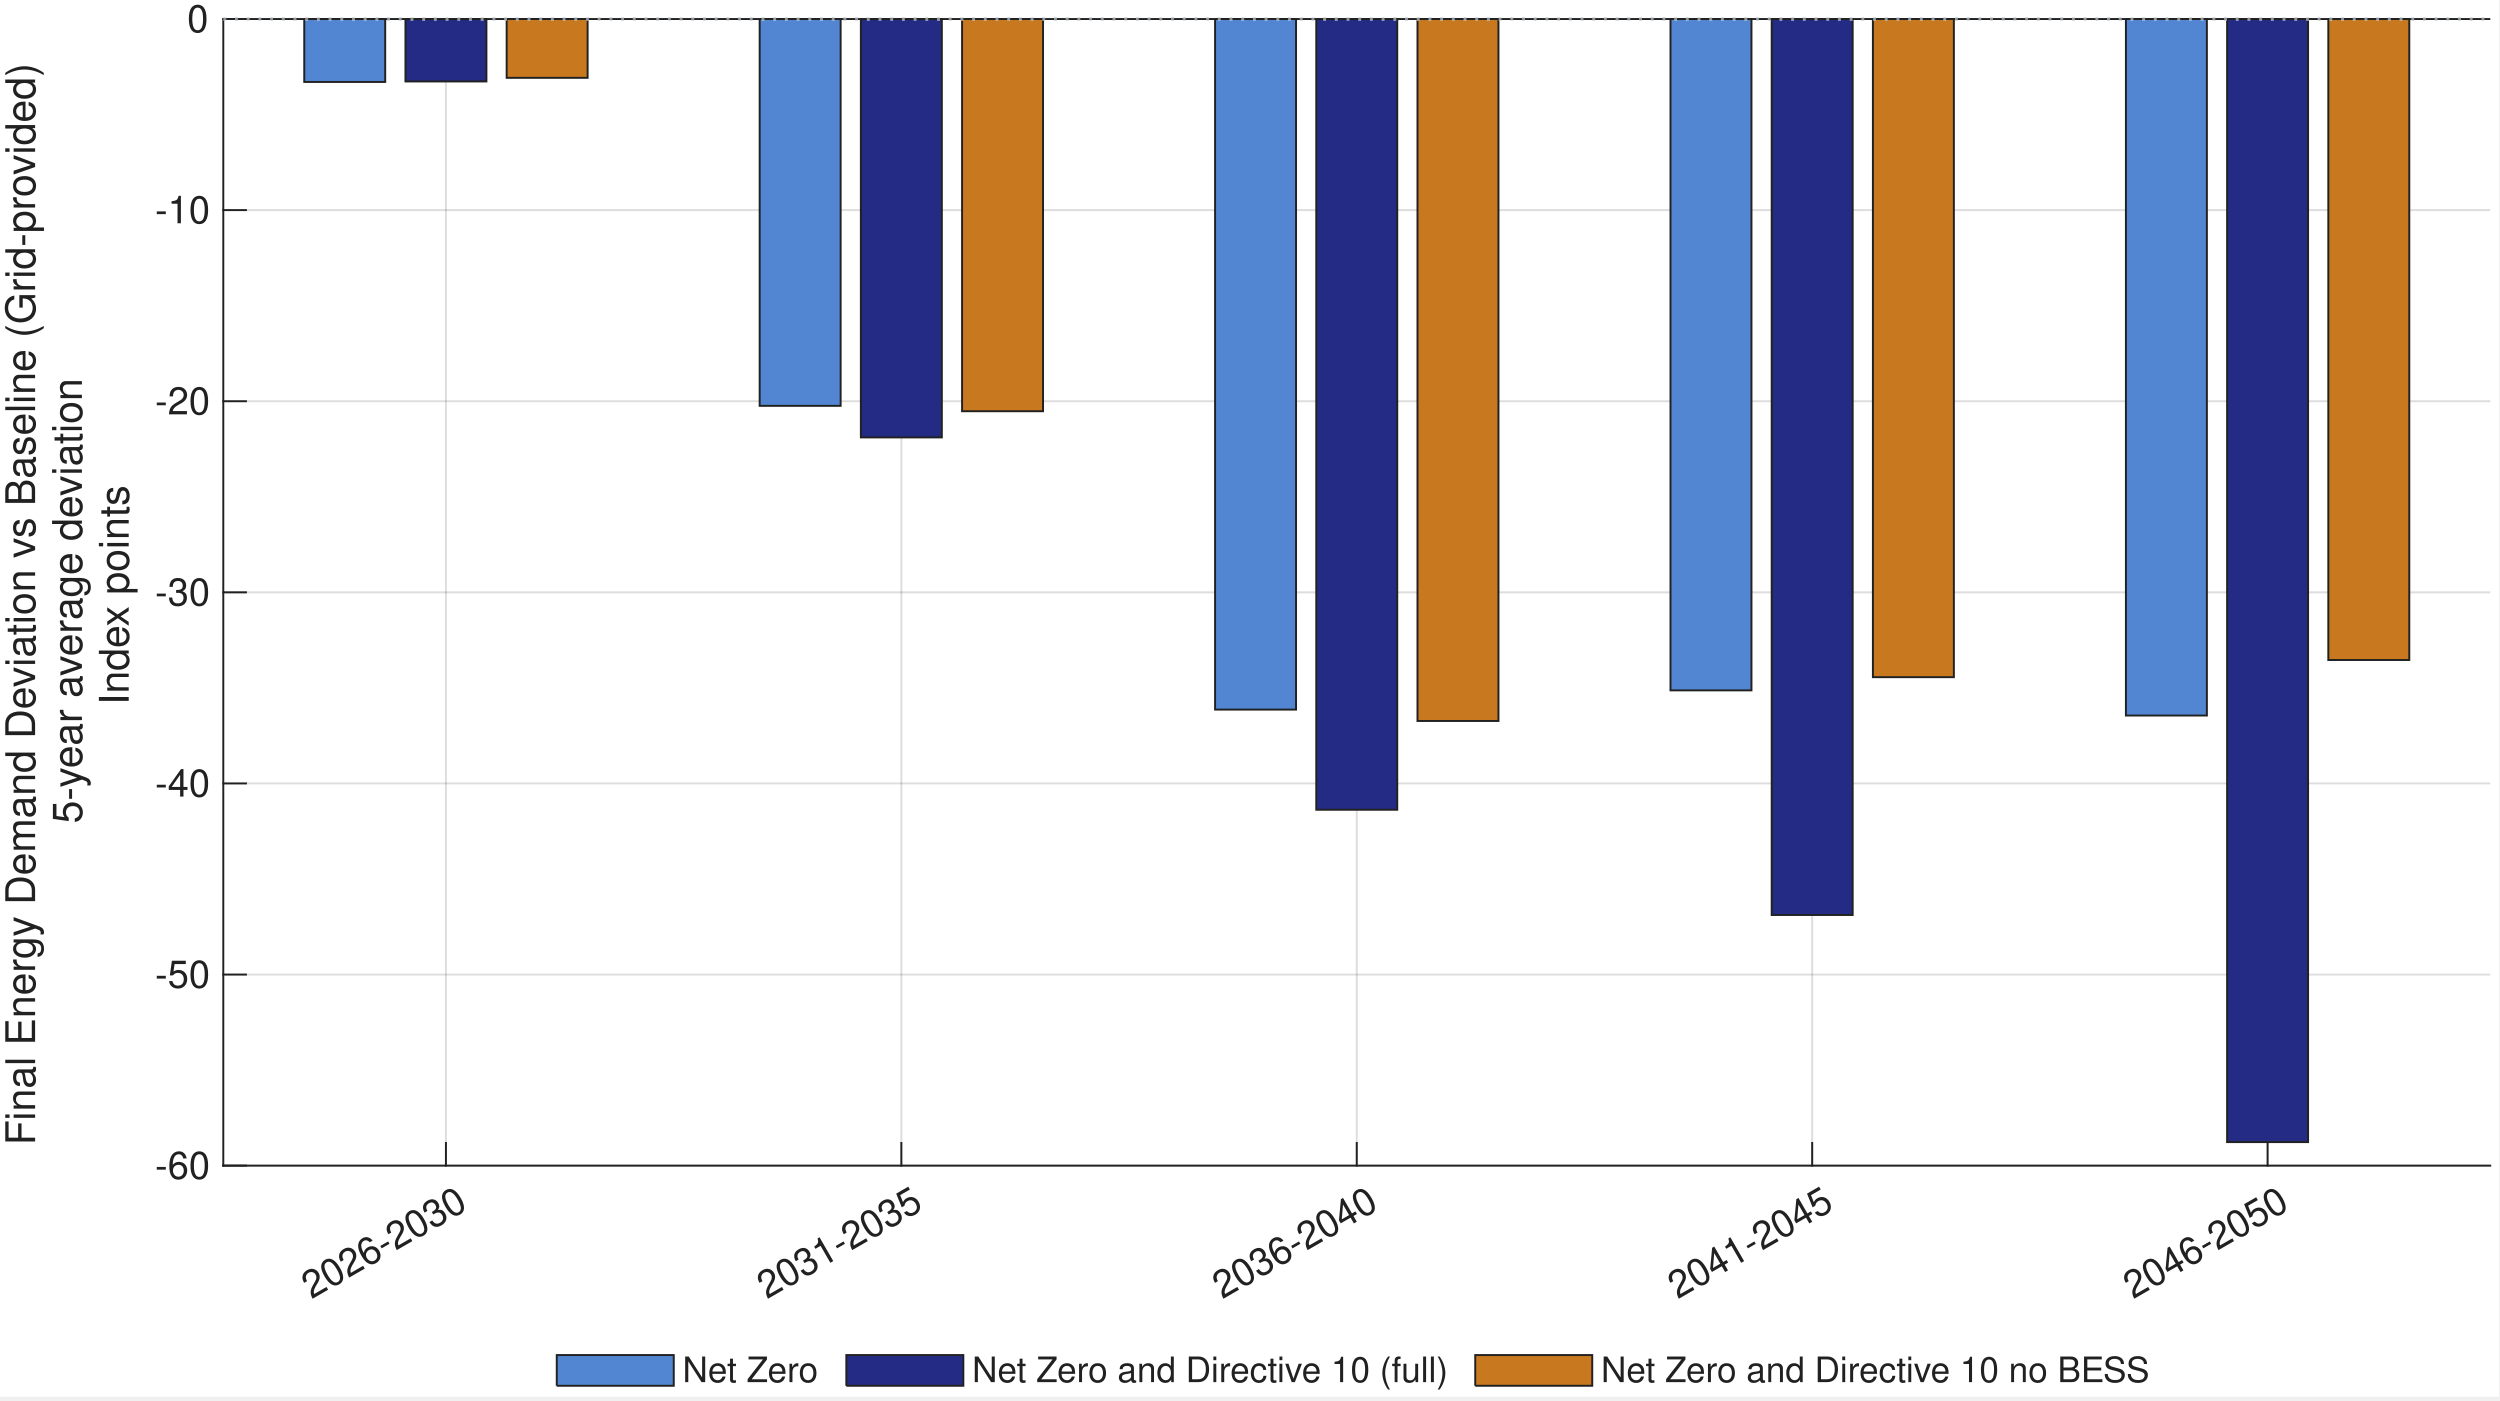
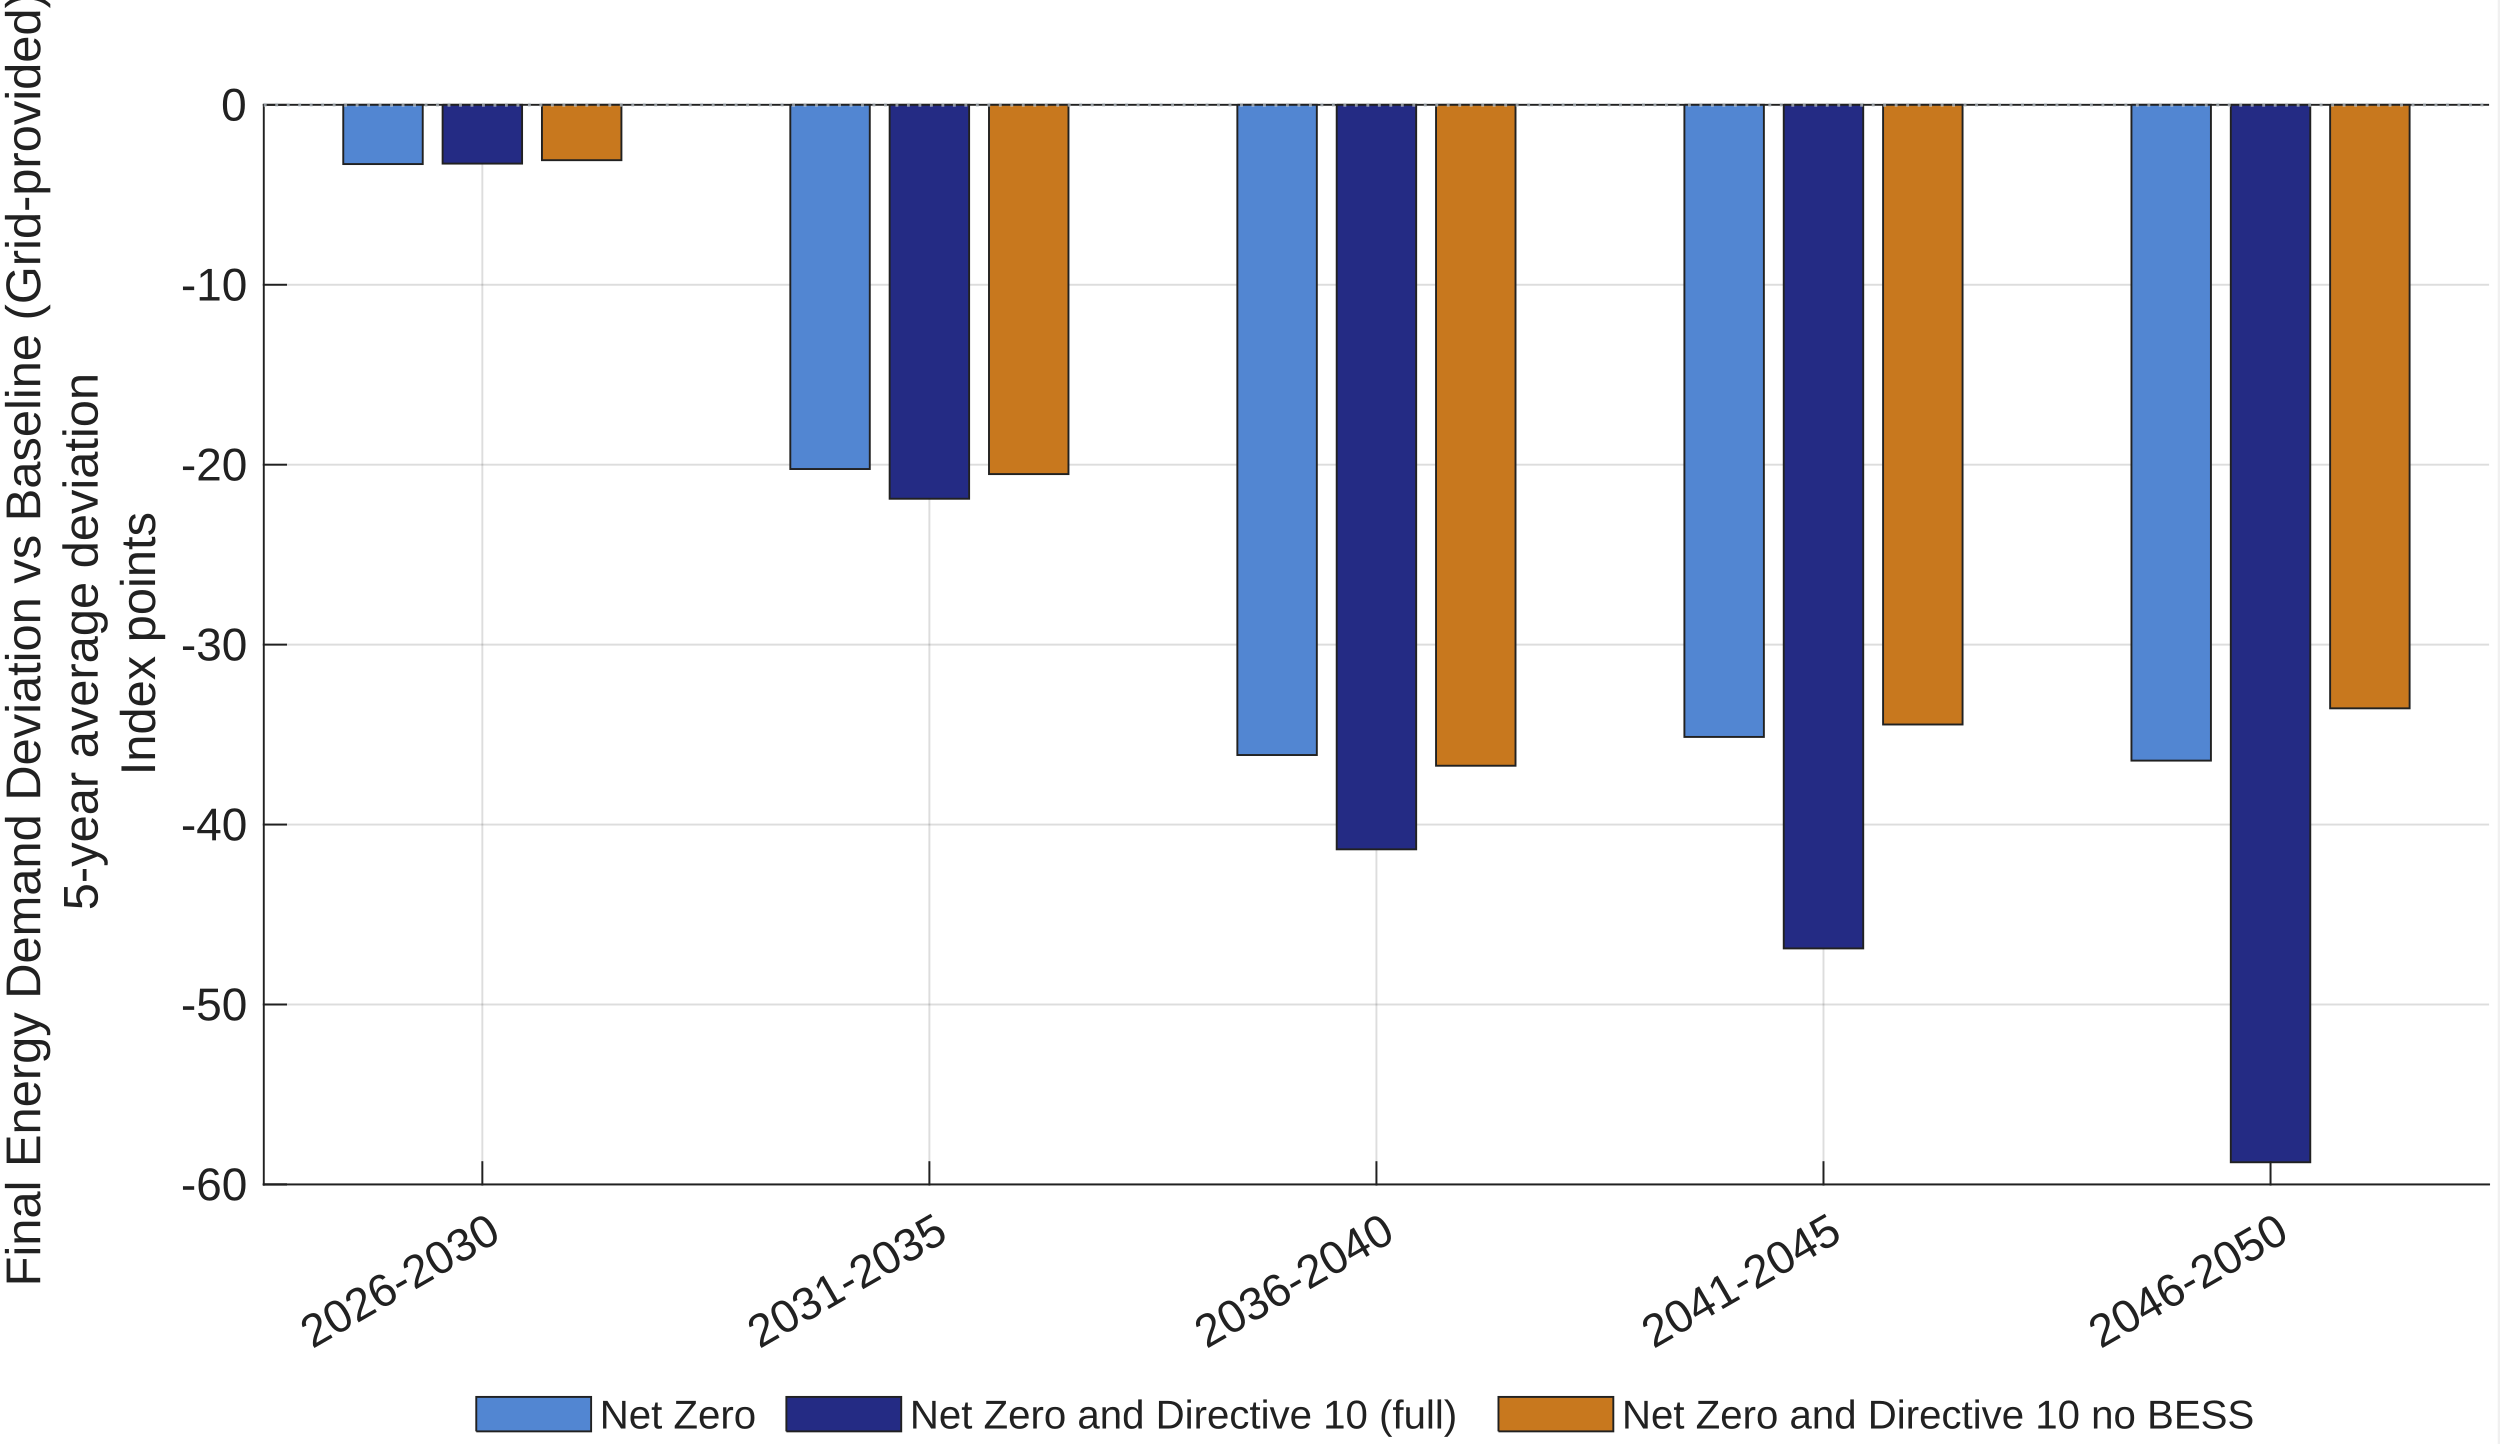
- <svg xmlns="http://www.w3.org/2000/svg" width="226.131mm" height="126.647mm" viewBox="0 0 641 359" version="1.2" baseProfile="tiny">
+ <svg xmlns="http://www.w3.org/2000/svg" width="230.364mm" height="132.997mm" viewBox="0 0 653 377" version="1.2" baseProfile="tiny">
  <defs>
</defs>
  <g fill="none" stroke="black" stroke-width="1" fill-rule="evenodd" stroke-linecap="square" stroke-linejoin="bevel">
-     <g fill="#ffffff" fill-opacity="1" stroke="none" transform="matrix(0.75,0,0,0.75,-40.25,-22.125)" font-family="MS Shell Dlg 2" font-size="8.25" font-weight="400" font-style="normal">
-       <path vector-effect="none" fill-rule="evenodd" d="M52,28 L908,28 L908,507 L52,507 L52,28" />
+     <g fill="#ffffff" fill-opacity="1" stroke="none" transform="matrix(0.75,0,0,0.75,-28.6,1.12514)" font-family="MS Shell Dlg 2" font-size="8.25" font-weight="400" font-style="normal">
+       <path vector-effect="none" fill-rule="evenodd" d="M37,-2 L908,-2 L908,502 L37,502 L37,-2" />
    </g>
-     <g fill="#ffffff" fill-opacity="1" stroke="none" transform="matrix(7.5e-05,0,0,7.5e-05,-40.25,-22.125)" font-family="MS Shell Dlg 2" font-size="8.25" font-weight="400" font-style="normal">
-       <path vector-effect="none" fill-rule="evenodd" d="M1.3e+06,360000 L1.3e+06,4.28e+06 L9.05e+06,4.28e+06 L9.05e+06,360000 L1.3e+06,360000" />
+     <g fill="#ffffff" fill-opacity="1" stroke="none" transform="matrix(7.5e-05,0,0,7.5e-05,-28.6,1.12514)" font-family="MS Shell Dlg 2" font-size="8.25" font-weight="400" font-style="normal">
+       <path vector-effect="none" fill-rule="evenodd" d="M1.3e+06,350000 L1.3e+06,4.11e+06 L9.05e+06,4.11e+06 L9.05e+06,350000 L1.3e+06,350000" />
    </g>
-     <g fill="#212121" fill-opacity="0.149" stroke="#212121" stroke-opacity="0.149" stroke-width="0.667" stroke-linecap="butt" stroke-linejoin="round" transform="matrix(0.75,0,0,0.75,-40.25,-22.125)" font-family="MS Shell Dlg 2" font-size="8.25" font-weight="400" font-style="normal">
-       <polyline fill="none" vector-effect="none" points="206.116,36 206.116,428 " />
-       <polyline fill="none" vector-effect="none" points="361.808,36 361.808,428 " />
-       <polyline fill="none" vector-effect="none" points="517.5,36 517.5,428 " />
-       <polyline fill="none" vector-effect="none" points="673.192,36 673.192,428 " />
-       <polyline fill="none" vector-effect="none" points="828.884,36 828.884,428 " />
-       <polyline fill="none" vector-effect="none" points="130,428 905,428 " />
-       <polyline fill="none" vector-effect="none" points="130,362.667 905,362.667 " />
-       <polyline fill="none" vector-effect="none" points="130,297.333 905,297.333 " />
-       <polyline fill="none" vector-effect="none" points="130,232 905,232 " />
-       <polyline fill="none" vector-effect="none" points="130,166.667 905,166.667 " />
-       <polyline fill="none" vector-effect="none" points="130,101.333 905,101.333 " />
-       <polyline fill="none" vector-effect="none" points="130,36 905,36 " />
+     <g fill="#212121" fill-opacity="0.149" stroke="#212121" stroke-opacity="0.149" stroke-width="0.667" stroke-linecap="butt" stroke-linejoin="round" transform="matrix(0.75,0,0,0.75,-28.6,1.12514)" font-family="MS Shell Dlg 2" font-size="8.25" font-weight="400" font-style="normal">
+       <polyline fill="none" vector-effect="none" points="206.116,35 206.116,411 " />
+       <polyline fill="none" vector-effect="none" points="361.808,35 361.808,411 " />
+       <polyline fill="none" vector-effect="none" points="517.5,35 517.5,411 " />
+       <polyline fill="none" vector-effect="none" points="673.192,35 673.192,411 " />
+       <polyline fill="none" vector-effect="none" points="828.884,35 828.884,411 " />
+       <polyline fill="none" vector-effect="none" points="130,411 905,411 " />
+       <polyline fill="none" vector-effect="none" points="130,348.333 905,348.333 " />
+       <polyline fill="none" vector-effect="none" points="130,285.667 905,285.667 " />
+       <polyline fill="none" vector-effect="none" points="130,223 905,223 " />
+       <polyline fill="none" vector-effect="none" points="130,160.333 905,160.333 " />
+       <polyline fill="none" vector-effect="none" points="130,97.667 905,97.667 " />
+       <polyline fill="none" vector-effect="none" points="130,35 905,35 " />
    </g>
-     <g fill="#212121" fill-opacity="1" stroke="#212121" stroke-opacity="1" stroke-width="0.667" stroke-linecap="butt" stroke-linejoin="round" transform="matrix(0.75,0,0,0.75,-40.25,-22.125)" font-family="MS Shell Dlg 2" font-size="8.25" font-weight="400" font-style="normal">
-       <polyline fill="none" vector-effect="none" points="130,36 905,36 " />
+     <g fill="#212121" fill-opacity="1" stroke="#212121" stroke-opacity="1" stroke-width="0.667" stroke-linecap="butt" stroke-linejoin="round" transform="matrix(0.75,0,0,0.75,-28.6,1.12514)" font-family="MS Shell Dlg 2" font-size="8.25" font-weight="400" font-style="normal">
+       <polyline fill="none" vector-effect="none" points="130,35 905,35 " />
    </g>
-     <g fill="#5286d2" fill-opacity="1" stroke="none" transform="matrix(7.5e-05,0,0,7.5e-05,-40.25,-22.125)" font-family="MS Shell Dlg 2" font-size="8.25" font-weight="400" font-style="normal">
-       <path vector-effect="none" fill-rule="evenodd" d="M1.57679e+06,360000 L1.57679e+06,575184 L1.85357e+06,575184 L1.85357e+06,360000 L1.57679e+06,360000" />
+     <g fill="#5286d2" fill-opacity="1" stroke="none" transform="matrix(7.5e-05,0,0,7.5e-05,-28.6,1.12514)" font-family="MS Shell Dlg 2" font-size="8.25" font-weight="400" font-style="normal">
+       <path vector-effect="none" fill-rule="evenodd" d="M1.57679e+06,350000 L1.57679e+06,556401 L1.85357e+06,556401 L1.85357e+06,350000 L1.57679e+06,350000" />
    </g>
-     <g fill="#5286d2" fill-opacity="1" stroke="none" transform="matrix(7.5e-05,0,0,7.5e-05,-40.25,-22.125)" font-family="MS Shell Dlg 2" font-size="8.25" font-weight="400" font-style="normal">
-       <path vector-effect="none" fill-rule="evenodd" d="M3.13371e+06,360000 L3.13371e+06,1.68244e+06 L3.41049e+06,1.68244e+06 L3.41049e+06,360000 L3.13371e+06,360000" />
+     <g fill="#5286d2" fill-opacity="1" stroke="none" transform="matrix(7.5e-05,0,0,7.5e-05,-28.6,1.12514)" font-family="MS Shell Dlg 2" font-size="8.25" font-weight="400" font-style="normal">
+       <path vector-effect="none" fill-rule="evenodd" d="M3.13371e+06,350000 L3.13371e+06,1.61846e+06 L3.41049e+06,1.61846e+06 L3.41049e+06,350000 L3.13371e+06,350000" />
    </g>
-     <g fill="#5286d2" fill-opacity="1" stroke="none" transform="matrix(7.5e-05,0,0,7.5e-05,-40.25,-22.125)" font-family="MS Shell Dlg 2" font-size="8.25" font-weight="400" font-style="normal">
-       <path vector-effect="none" fill-rule="evenodd" d="M4.69062e+06,360000 L4.69062e+06,2.72088e+06 L4.96741e+06,2.72088e+06 L4.96741e+06,360000 L4.69062e+06,360000" />
+     <g fill="#5286d2" fill-opacity="1" stroke="none" transform="matrix(7.5e-05,0,0,7.5e-05,-28.6,1.12514)" font-family="MS Shell Dlg 2" font-size="8.25" font-weight="400" font-style="normal">
+       <path vector-effect="none" fill-rule="evenodd" d="M4.69062e+06,350000 L4.69062e+06,2.61451e+06 L4.96741e+06,2.61451e+06 L4.96741e+06,350000 L4.69062e+06,350000" />
    </g>
-     <g fill="#5286d2" fill-opacity="1" stroke="none" transform="matrix(7.5e-05,0,0,7.5e-05,-40.25,-22.125)" font-family="MS Shell Dlg 2" font-size="8.25" font-weight="400" font-style="normal">
-       <path vector-effect="none" fill-rule="evenodd" d="M6.24754e+06,360000 L6.24754e+06,2.65516e+06 L6.52433e+06,2.65516e+06 L6.52433e+06,360000 L6.24754e+06,360000" />
+     <g fill="#5286d2" fill-opacity="1" stroke="none" transform="matrix(7.5e-05,0,0,7.5e-05,-28.6,1.12514)" font-family="MS Shell Dlg 2" font-size="8.25" font-weight="400" font-style="normal">
+       <path vector-effect="none" fill-rule="evenodd" d="M6.24754e+06,350000 L6.24754e+06,2.55148e+06 L6.52433e+06,2.55148e+06 L6.52433e+06,350000 L6.24754e+06,350000" />
    </g>
-     <g fill="#5286d2" fill-opacity="1" stroke="none" transform="matrix(7.5e-05,0,0,7.5e-05,-40.25,-22.125)" font-family="MS Shell Dlg 2" font-size="8.25" font-weight="400" font-style="normal">
-       <path vector-effect="none" fill-rule="evenodd" d="M7.80446e+06,360000 L7.80446e+06,2.74116e+06 L8.08125e+06,2.74116e+06 L8.08125e+06,360000 L7.80446e+06,360000" />
+     <g fill="#5286d2" fill-opacity="1" stroke="none" transform="matrix(7.5e-05,0,0,7.5e-05,-28.6,1.12514)" font-family="MS Shell Dlg 2" font-size="8.25" font-weight="400" font-style="normal">
+       <path vector-effect="none" fill-rule="evenodd" d="M7.80446e+06,350000 L7.80446e+06,2.63397e+06 L8.08125e+06,2.63397e+06 L8.08125e+06,350000 L7.80446e+06,350000" />
    </g>
-     <g fill="none" stroke="#212121" stroke-opacity="1" stroke-width="0.667" stroke-linecap="butt" stroke-linejoin="miter" stroke-miterlimit="5" transform="matrix(0.75,0,0,0.75,-40.25,-22.125)" font-family="MS Shell Dlg 2" font-size="8.25" font-weight="400" font-style="normal">
-       <path vector-effect="none" fill-rule="evenodd" d="M157.679,36 L157.679,57.519 L185.357,57.519 L185.357,36 L157.679,36" />
-       <path vector-effect="none" fill-rule="evenodd" d="M313.371,36 L313.371,168.244 L341.049,168.244 L341.049,36 L313.371,36" />
-       <path vector-effect="none" fill-rule="evenodd" d="M469.062,36 L469.062,272.088 L496.741,272.088 L496.741,36 L469.062,36" />
-       <path vector-effect="none" fill-rule="evenodd" d="M624.754,36 L624.754,265.516 L652.433,265.516 L652.433,36 L624.754,36" />
-       <path vector-effect="none" fill-rule="evenodd" d="M780.446,36 L780.446,274.116 L808.125,274.116 L808.125,36 L780.446,36" />
+     <g fill="none" stroke="#212121" stroke-opacity="1" stroke-width="0.667" stroke-linecap="butt" stroke-linejoin="miter" stroke-miterlimit="5" transform="matrix(0.75,0,0,0.75,-28.6,1.12514)" font-family="MS Shell Dlg 2" font-size="8.25" font-weight="400" font-style="normal">
+       <path vector-effect="none" fill-rule="evenodd" d="M157.679,35 L157.679,55.64 L185.357,55.64 L185.357,35 L157.679,35" />
+       <path vector-effect="none" fill-rule="evenodd" d="M313.371,35 L313.371,161.846 L341.049,161.846 L341.049,35 L313.371,35" />
+       <path vector-effect="none" fill-rule="evenodd" d="M469.062,35 L469.062,261.451 L496.741,261.451 L496.741,35 L469.062,35" />
+       <path vector-effect="none" fill-rule="evenodd" d="M624.754,35 L624.754,255.148 L652.433,255.148 L652.433,35 L624.754,35" />
+       <path vector-effect="none" fill-rule="evenodd" d="M780.446,35 L780.446,263.397 L808.125,263.397 L808.125,35 L780.446,35" />
    </g>
-     <g fill="#242b84" fill-opacity="1" stroke="none" transform="matrix(7.5e-05,0,0,7.5e-05,-40.25,-22.125)" font-family="MS Shell Dlg 2" font-size="8.25" font-weight="400" font-style="normal">
-       <path vector-effect="none" fill-rule="evenodd" d="M1.92277e+06,360000 L1.92277e+06,573465 L2.19955e+06,573465 L2.19955e+06,360000 L1.92277e+06,360000" />
+     <g fill="#242b84" fill-opacity="1" stroke="none" transform="matrix(7.5e-05,0,0,7.5e-05,-28.6,1.12514)" font-family="MS Shell Dlg 2" font-size="8.25" font-weight="400" font-style="normal">
+       <path vector-effect="none" fill-rule="evenodd" d="M1.92277e+06,350000 L1.92277e+06,554752 L2.19955e+06,554752 L2.19955e+06,350000 L1.92277e+06,350000" />
    </g>
-     <g fill="#242b84" fill-opacity="1" stroke="none" transform="matrix(7.5e-05,0,0,7.5e-05,-40.25,-22.125)" font-family="MS Shell Dlg 2" font-size="8.25" font-weight="400" font-style="normal">
-       <path vector-effect="none" fill-rule="evenodd" d="M3.47969e+06,360000 L3.47969e+06,1.79036e+06 L3.75647e+06,1.79036e+06 L3.75647e+06,360000 L3.47969e+06,360000" />
+     <g fill="#242b84" fill-opacity="1" stroke="none" transform="matrix(7.5e-05,0,0,7.5e-05,-28.6,1.12514)" font-family="MS Shell Dlg 2" font-size="8.25" font-weight="400" font-style="normal">
+       <path vector-effect="none" fill-rule="evenodd" d="M3.47969e+06,350000 L3.47969e+06,1.72198e+06 L3.75647e+06,1.72198e+06 L3.75647e+06,350000 L3.47969e+06,350000" />
    </g>
-     <g fill="#242b84" fill-opacity="1" stroke="none" transform="matrix(7.5e-05,0,0,7.5e-05,-40.25,-22.125)" font-family="MS Shell Dlg 2" font-size="8.25" font-weight="400" font-style="normal">
-       <path vector-effect="none" fill-rule="evenodd" d="M5.03661e+06,360000 L5.03661e+06,3.06327e+06 L5.31339e+06,3.06327e+06 L5.31339e+06,360000 L5.03661e+06,360000" />
+     <g fill="#242b84" fill-opacity="1" stroke="none" transform="matrix(7.5e-05,0,0,7.5e-05,-28.6,1.12514)" font-family="MS Shell Dlg 2" font-size="8.25" font-weight="400" font-style="normal">
+       <path vector-effect="none" fill-rule="evenodd" d="M5.03661e+06,350000 L5.03661e+06,2.94293e+06 L5.31339e+06,2.94293e+06 L5.31339e+06,350000 L5.03661e+06,350000" />
    </g>
-     <g fill="#242b84" fill-opacity="1" stroke="none" transform="matrix(7.5e-05,0,0,7.5e-05,-40.25,-22.125)" font-family="MS Shell Dlg 2" font-size="8.25" font-weight="400" font-style="normal">
-       <path vector-effect="none" fill-rule="evenodd" d="M6.59353e+06,360000 L6.59353e+06,3.42306e+06 L6.87031e+06,3.42306e+06 L6.87031e+06,360000 L6.59353e+06,360000" />
+     <g fill="#242b84" fill-opacity="1" stroke="none" transform="matrix(7.5e-05,0,0,7.5e-05,-28.6,1.12514)" font-family="MS Shell Dlg 2" font-size="8.25" font-weight="400" font-style="normal">
+       <path vector-effect="none" fill-rule="evenodd" d="M6.59353e+06,350000 L6.59353e+06,3.28804e+06 L6.87031e+06,3.28804e+06 L6.87031e+06,350000 L6.59353e+06,350000" />
    </g>
-     <g fill="#242b84" fill-opacity="1" stroke="none" transform="matrix(7.5e-05,0,0,7.5e-05,-40.25,-22.125)" font-family="MS Shell Dlg 2" font-size="8.25" font-weight="400" font-style="normal">
-       <path vector-effect="none" fill-rule="evenodd" d="M8.15045e+06,360000 L8.15045e+06,4.19948e+06 L8.42723e+06,4.19948e+06 L8.42723e+06,360000 L8.15045e+06,360000" />
+     <g fill="#242b84" fill-opacity="1" stroke="none" transform="matrix(7.5e-05,0,0,7.5e-05,-28.6,1.12514)" font-family="MS Shell Dlg 2" font-size="8.25" font-weight="400" font-style="normal">
+       <path vector-effect="none" fill-rule="evenodd" d="M8.15045e+06,350000 L8.15045e+06,4.03277e+06 L8.42723e+06,4.03277e+06 L8.42723e+06,350000 L8.15045e+06,350000" />
    </g>
-     <g fill="none" stroke="#212121" stroke-opacity="1" stroke-width="0.667" stroke-linecap="butt" stroke-linejoin="miter" stroke-miterlimit="5" transform="matrix(0.75,0,0,0.75,-40.25,-22.125)" font-family="MS Shell Dlg 2" font-size="8.25" font-weight="400" font-style="normal">
-       <path vector-effect="none" fill-rule="evenodd" d="M192.277,36 L192.277,57.346 L219.955,57.346 L219.955,36 L192.277,36" />
-       <path vector-effect="none" fill-rule="evenodd" d="M347.969,36 L347.969,179.036 L375.647,179.036 L375.647,36 L347.969,36" />
-       <path vector-effect="none" fill-rule="evenodd" d="M503.661,36 L503.661,306.327 L531.339,306.327 L531.339,36 L503.661,36" />
-       <path vector-effect="none" fill-rule="evenodd" d="M659.353,36 L659.353,342.306 L687.031,342.306 L687.031,36 L659.353,36" />
-       <path vector-effect="none" fill-rule="evenodd" d="M815.045,36 L815.045,419.948 L842.723,419.948 L842.723,36 L815.045,36" />
+     <g fill="none" stroke="#212121" stroke-opacity="1" stroke-width="0.667" stroke-linecap="butt" stroke-linejoin="miter" stroke-miterlimit="5" transform="matrix(0.75,0,0,0.75,-28.6,1.12514)" font-family="MS Shell Dlg 2" font-size="8.25" font-weight="400" font-style="normal">
+       <path vector-effect="none" fill-rule="evenodd" d="M192.277,35 L192.277,55.475 L219.955,55.475 L219.955,35 L192.277,35" />
+       <path vector-effect="none" fill-rule="evenodd" d="M347.969,35 L347.969,172.197 L375.647,172.197 L375.647,35 L347.969,35" />
+       <path vector-effect="none" fill-rule="evenodd" d="M503.661,35 L503.661,294.293 L531.339,294.293 L531.339,35 L503.661,35" />
+       <path vector-effect="none" fill-rule="evenodd" d="M659.353,35 L659.353,328.804 L687.031,328.804 L687.031,35 L659.353,35" />
+       <path vector-effect="none" fill-rule="evenodd" d="M815.045,35 L815.045,403.277 L842.723,403.277 L842.723,35 L815.045,35" />
    </g>
-     <g fill="#c8781e" fill-opacity="1" stroke="none" transform="matrix(7.5e-05,0,0,7.5e-05,-40.25,-22.125)" font-family="MS Shell Dlg 2" font-size="8.25" font-weight="400" font-style="normal">
-       <path vector-effect="none" fill-rule="evenodd" d="M2.26875e+06,360000 L2.26875e+06,561067 L2.54554e+06,561067 L2.54554e+06,360000 L2.26875e+06,360000" />
+     <g fill="#c8781e" fill-opacity="1" stroke="none" transform="matrix(7.5e-05,0,0,7.5e-05,-28.6,1.12514)" font-family="MS Shell Dlg 2" font-size="8.25" font-weight="400" font-style="normal">
+       <path vector-effect="none" fill-rule="evenodd" d="M2.26875e+06,350000 L2.26875e+06,542860 L2.54554e+06,542860 L2.54554e+06,350000 L2.26875e+06,350000" />
    </g>
-     <g fill="#c8781e" fill-opacity="1" stroke="none" transform="matrix(7.5e-05,0,0,7.5e-05,-40.25,-22.125)" font-family="MS Shell Dlg 2" font-size="8.25" font-weight="400" font-style="normal">
-       <path vector-effect="none" fill-rule="evenodd" d="M3.82567e+06,360000 L3.82567e+06,1.70086e+06 L4.10246e+06,1.70086e+06 L4.10246e+06,360000 L3.82567e+06,360000" />
+     <g fill="#c8781e" fill-opacity="1" stroke="none" transform="matrix(7.5e-05,0,0,7.5e-05,-28.6,1.12514)" font-family="MS Shell Dlg 2" font-size="8.25" font-weight="400" font-style="normal">
+       <path vector-effect="none" fill-rule="evenodd" d="M3.82567e+06,350000 L3.82567e+06,1.63614e+06 L4.10246e+06,1.63614e+06 L4.10246e+06,350000 L3.82567e+06,350000" />
    </g>
-     <g fill="#c8781e" fill-opacity="1" stroke="none" transform="matrix(7.5e-05,0,0,7.5e-05,-40.25,-22.125)" font-family="MS Shell Dlg 2" font-size="8.25" font-weight="400" font-style="normal">
-       <path vector-effect="none" fill-rule="evenodd" d="M5.38259e+06,360000 L5.38259e+06,2.75977e+06 L5.65938e+06,2.75977e+06 L5.65938e+06,360000 L5.38259e+06,360000" />
+     <g fill="#c8781e" fill-opacity="1" stroke="none" transform="matrix(7.5e-05,0,0,7.5e-05,-28.6,1.12514)" font-family="MS Shell Dlg 2" font-size="8.25" font-weight="400" font-style="normal">
+       <path vector-effect="none" fill-rule="evenodd" d="M5.38259e+06,350000 L5.38259e+06,2.65182e+06 L5.65938e+06,2.65182e+06 L5.65938e+06,350000 L5.38259e+06,350000" />
    </g>
-     <g fill="#c8781e" fill-opacity="1" stroke="none" transform="matrix(7.5e-05,0,0,7.5e-05,-40.25,-22.125)" font-family="MS Shell Dlg 2" font-size="8.25" font-weight="400" font-style="normal">
-       <path vector-effect="none" fill-rule="evenodd" d="M6.93951e+06,360000 L6.93951e+06,2.61004e+06 L7.21629e+06,2.61004e+06 L7.21629e+06,360000 L6.93951e+06,360000" />
+     <g fill="#c8781e" fill-opacity="1" stroke="none" transform="matrix(7.5e-05,0,0,7.5e-05,-28.6,1.12514)" font-family="MS Shell Dlg 2" font-size="8.25" font-weight="400" font-style="normal">
+       <path vector-effect="none" fill-rule="evenodd" d="M6.93951e+06,350000 L6.93951e+06,2.5082e+06 L7.21629e+06,2.5082e+06 L7.21629e+06,350000 L6.93951e+06,350000" />
    </g>
-     <g fill="#c8781e" fill-opacity="1" stroke="none" transform="matrix(7.5e-05,0,0,7.5e-05,-40.25,-22.125)" font-family="MS Shell Dlg 2" font-size="8.25" font-weight="400" font-style="normal">
-       <path vector-effect="none" fill-rule="evenodd" d="M8.49643e+06,360000 L8.49643e+06,2.55135e+06 L8.77321e+06,2.55135e+06 L8.77321e+06,360000 L8.49643e+06,360000" />
+     <g fill="#c8781e" fill-opacity="1" stroke="none" transform="matrix(7.5e-05,0,0,7.5e-05,-28.6,1.12514)" font-family="MS Shell Dlg 2" font-size="8.25" font-weight="400" font-style="normal">
+       <path vector-effect="none" fill-rule="evenodd" d="M8.49643e+06,350000 L8.49643e+06,2.45191e+06 L8.77321e+06,2.45191e+06 L8.77321e+06,350000 L8.49643e+06,350000" />
    </g>
-     <g fill="none" stroke="#212121" stroke-opacity="1" stroke-width="0.667" stroke-linecap="butt" stroke-linejoin="miter" stroke-miterlimit="5" transform="matrix(0.75,0,0,0.75,-40.25,-22.125)" font-family="MS Shell Dlg 2" font-size="8.25" font-weight="400" font-style="normal">
-       <path vector-effect="none" fill-rule="evenodd" d="M226.875,36 L226.875,56.107 L254.554,56.107 L254.554,36 L226.875,36" />
-       <path vector-effect="none" fill-rule="evenodd" d="M382.567,36 L382.567,170.086 L410.246,170.086 L410.246,36 L382.567,36" />
-       <path vector-effect="none" fill-rule="evenodd" d="M538.259,36 L538.259,275.977 L565.938,275.977 L565.938,36 L538.259,36" />
-       <path vector-effect="none" fill-rule="evenodd" d="M693.951,36 L693.951,261.004 L721.629,261.004 L721.629,36 L693.951,36" />
-       <path vector-effect="none" fill-rule="evenodd" d="M849.643,36 L849.643,255.135 L877.321,255.135 L877.321,36 L849.643,36" />
+     <g fill="none" stroke="#212121" stroke-opacity="1" stroke-width="0.667" stroke-linecap="butt" stroke-linejoin="miter" stroke-miterlimit="5" transform="matrix(0.75,0,0,0.75,-28.6,1.12514)" font-family="MS Shell Dlg 2" font-size="8.25" font-weight="400" font-style="normal">
+       <path vector-effect="none" fill-rule="evenodd" d="M226.875,35 L226.875,54.286 L254.554,54.286 L254.554,35 L226.875,35" />
+       <path vector-effect="none" fill-rule="evenodd" d="M382.567,35 L382.567,163.614 L410.246,163.614 L410.246,35 L382.567,35" />
+       <path vector-effect="none" fill-rule="evenodd" d="M538.259,35 L538.259,265.182 L565.938,265.182 L565.938,35 L538.259,35" />
+       <path vector-effect="none" fill-rule="evenodd" d="M693.951,35 L693.951,250.82 L721.629,250.82 L721.629,35 L693.951,35" />
+       <path vector-effect="none" fill-rule="evenodd" d="M849.643,35 L849.643,245.191 L877.321,245.191 L877.321,35 L849.643,35" />
    </g>
-     <g fill="#212121" fill-opacity="1" stroke="#212121" stroke-opacity="1" stroke-width="0.667" stroke-linecap="square" stroke-linejoin="round" transform="matrix(0.75,0,0,0.75,-40.25,-22.125)" font-family="MS Shell Dlg 2" font-size="8.25" font-weight="400" font-style="normal">
-       <polyline fill="none" vector-effect="none" points="130,428 905,428 " />
-       <polyline fill="none" vector-effect="none" points="206.116,428 206.116,420.25 " />
-       <polyline fill="none" vector-effect="none" points="361.808,428 361.808,420.25 " />
-       <polyline fill="none" vector-effect="none" points="517.5,428 517.5,420.25 " />
-       <polyline fill="none" vector-effect="none" points="673.192,428 673.192,420.25 " />
-       <polyline fill="none" vector-effect="none" points="828.884,428 828.884,420.25 " />
+     <g fill="#212121" fill-opacity="1" stroke="#212121" stroke-opacity="1" stroke-width="0.667" stroke-linecap="square" stroke-linejoin="round" transform="matrix(0.75,0,0,0.75,-28.6,1.12514)" font-family="MS Shell Dlg 2" font-size="8.25" font-weight="400" font-style="normal">
+       <polyline fill="none" vector-effect="none" points="130,411 905,411 " />
+       <polyline fill="none" vector-effect="none" points="206.116,411 206.116,403.25 " />
+       <polyline fill="none" vector-effect="none" points="361.808,411 361.808,403.25 " />
+       <polyline fill="none" vector-effect="none" points="517.5,411 517.5,403.25 " />
+       <polyline fill="none" vector-effect="none" points="673.192,411 673.192,403.25 " />
+       <polyline fill="none" vector-effect="none" points="828.884,411 828.884,403.25 " />
    </g>
-     <g fill="#212121" fill-opacity="1" stroke="#212121" stroke-opacity="1" stroke-width="1" stroke-linecap="square" stroke-linejoin="bevel" transform="matrix(0.649519,-0.375,0.375,0.649519,79.8659,333.169)" font-family="Helvetica" font-size="13" font-weight="400" font-style="normal">
-       <text fill="#212121" fill-opacity="1" stroke="none" xml:space="preserve" x="0" y="0" font-family="Helvetica" font-size="13" font-weight="400" font-style="normal">2026-2030</text>
+     <g fill="#212121" fill-opacity="1" stroke="#212121" stroke-opacity="1" stroke-width="1" stroke-linecap="square" stroke-linejoin="bevel" transform="matrix(0.649519,-0.375,0.375,0.649519,81.5991,352.393)" font-family="Arial" font-size="16" font-weight="400" font-style="normal">
+       <text fill="#212121" fill-opacity="1" stroke="none" xml:space="preserve" x="0" y="0" font-family="Arial" font-size="16" font-weight="400" font-style="normal">2026-2030</text>
    </g>
-     <g fill="#212121" fill-opacity="1" stroke="#212121" stroke-opacity="1" stroke-width="1" stroke-linecap="square" stroke-linejoin="bevel" transform="matrix(0.649519,-0.375,0.375,0.649519,196.635,333.169)" font-family="Helvetica" font-size="13" font-weight="400" font-style="normal">
-       <text fill="#212121" fill-opacity="1" stroke="none" xml:space="preserve" x="0" y="0" font-family="Helvetica" font-size="13" font-weight="400" font-style="normal">2031-2035</text>
+     <g fill="#212121" fill-opacity="1" stroke="#212121" stroke-opacity="1" stroke-width="1" stroke-linecap="square" stroke-linejoin="bevel" transform="matrix(0.649519,-0.375,0.375,0.649519,198.368,352.393)" font-family="Arial" font-size="16" font-weight="400" font-style="normal">
+       <text fill="#212121" fill-opacity="1" stroke="none" xml:space="preserve" x="0" y="0" font-family="Arial" font-size="16" font-weight="400" font-style="normal">2031-2035</text>
    </g>
-     <g fill="#212121" fill-opacity="1" stroke="#212121" stroke-opacity="1" stroke-width="1" stroke-linecap="square" stroke-linejoin="bevel" transform="matrix(0.649519,-0.375,0.375,0.649519,313.404,333.169)" font-family="Helvetica" font-size="13" font-weight="400" font-style="normal">
-       <text fill="#212121" fill-opacity="1" stroke="none" xml:space="preserve" x="0" y="0" font-family="Helvetica" font-size="13" font-weight="400" font-style="normal">2036-2040</text>
+     <g fill="#212121" fill-opacity="1" stroke="#212121" stroke-opacity="1" stroke-width="1" stroke-linecap="square" stroke-linejoin="bevel" transform="matrix(0.649519,-0.375,0.375,0.649519,315.137,352.393)" font-family="Arial" font-size="16" font-weight="400" font-style="normal">
+       <text fill="#212121" fill-opacity="1" stroke="none" xml:space="preserve" x="0" y="0" font-family="Arial" font-size="16" font-weight="400" font-style="normal">2036-2040</text>
    </g>
-     <g fill="#212121" fill-opacity="1" stroke="#212121" stroke-opacity="1" stroke-width="1" stroke-linecap="square" stroke-linejoin="bevel" transform="matrix(0.649519,-0.375,0.375,0.649519,430.173,333.169)" font-family="Helvetica" font-size="13" font-weight="400" font-style="normal">
-       <text fill="#212121" fill-opacity="1" stroke="none" xml:space="preserve" x="0" y="0" font-family="Helvetica" font-size="13" font-weight="400" font-style="normal">2041-2045</text>
+     <g fill="#212121" fill-opacity="1" stroke="#212121" stroke-opacity="1" stroke-width="1" stroke-linecap="square" stroke-linejoin="bevel" transform="matrix(0.649519,-0.375,0.375,0.649519,431.906,352.393)" font-family="Arial" font-size="16" font-weight="400" font-style="normal">
+       <text fill="#212121" fill-opacity="1" stroke="none" xml:space="preserve" x="0" y="0" font-family="Arial" font-size="16" font-weight="400" font-style="normal">2041-2045</text>
    </g>
-     <g fill="#212121" fill-opacity="1" stroke="#212121" stroke-opacity="1" stroke-width="1" stroke-linecap="square" stroke-linejoin="bevel" transform="matrix(0.649519,-0.375,0.375,0.649519,546.942,333.169)" font-family="Helvetica" font-size="13" font-weight="400" font-style="normal">
-       <text fill="#212121" fill-opacity="1" stroke="none" xml:space="preserve" x="0" y="0" font-family="Helvetica" font-size="13" font-weight="400" font-style="normal">2046-2050</text>
+     <g fill="#212121" fill-opacity="1" stroke="#212121" stroke-opacity="1" stroke-width="1" stroke-linecap="square" stroke-linejoin="bevel" transform="matrix(0.649519,-0.375,0.375,0.649519,548.675,352.393)" font-family="Arial" font-size="16" font-weight="400" font-style="normal">
+       <text fill="#212121" fill-opacity="1" stroke="none" xml:space="preserve" x="0" y="0" font-family="Arial" font-size="16" font-weight="400" font-style="normal">2046-2050</text>
    </g>
-     <g fill="#212121" fill-opacity="1" stroke="#212121" stroke-opacity="1" stroke-width="1" stroke-linecap="square" stroke-linejoin="bevel" transform="matrix(0,-0.75,0.75,0,9.00001,293.625)" font-family="Helvetica" font-size="14" font-weight="400" font-style="normal">
-       <text fill="#212121" fill-opacity="1" stroke="none" xml:space="preserve" x="0" y="0" font-family="Helvetica" font-size="14" font-weight="400" font-style="normal">Final Energy Demand Deviation vs Baseline (Grid-provided)</text>
+     <g fill="#212121" fill-opacity="1" stroke="#212121" stroke-opacity="1" stroke-width="1" stroke-linecap="square" stroke-linejoin="bevel" transform="matrix(0,-0.75,0.75,0,10.5,336)" font-family="Arial" font-size="17" font-weight="400" font-style="normal">
+       <text fill="#212121" fill-opacity="1" stroke="none" xml:space="preserve" x="0" y="0" font-family="Arial" font-size="17" font-weight="400" font-style="normal">Final Energy Demand Deviation vs Baseline (Grid-provided)</text>
    </g>
-     <g fill="#212121" fill-opacity="1" stroke="#212121" stroke-opacity="1" stroke-width="1" stroke-linecap="square" stroke-linejoin="bevel" transform="matrix(0,-0.75,0.75,0,21,211.125)" font-family="Helvetica" font-size="14" font-weight="400" font-style="normal">
-       <text fill="#212121" fill-opacity="1" stroke="none" xml:space="preserve" x="0" y="0" font-family="Helvetica" font-size="14" font-weight="400" font-style="normal">5-year average deviation</text>
+     <g fill="#212121" fill-opacity="1" stroke="#212121" stroke-opacity="1" stroke-width="1" stroke-linecap="square" stroke-linejoin="bevel" transform="matrix(0,-0.75,0.75,0,25.5,237.75)" font-family="Arial" font-size="17" font-weight="400" font-style="normal">
+       <text fill="#212121" fill-opacity="1" stroke="none" xml:space="preserve" x="0" y="0" font-family="Arial" font-size="17" font-weight="400" font-style="normal">5-year average deviation</text>
    </g>
-     <g fill="#212121" fill-opacity="1" stroke="#212121" stroke-opacity="1" stroke-width="1" stroke-linecap="square" stroke-linejoin="bevel" transform="matrix(0,-0.75,0.75,0,33,180.75)" font-family="Helvetica" font-size="14" font-weight="400" font-style="normal">
-       <text fill="#212121" fill-opacity="1" stroke="none" xml:space="preserve" x="0" y="0" font-family="Helvetica" font-size="14" font-weight="400" font-style="normal">Index points</text>
+     <g fill="#212121" fill-opacity="1" stroke="#212121" stroke-opacity="1" stroke-width="1" stroke-linecap="square" stroke-linejoin="bevel" transform="matrix(0,-0.75,0.75,0,40.5,202.5)" font-family="Arial" font-size="17" font-weight="400" font-style="normal">
+       <text fill="#212121" fill-opacity="1" stroke="none" xml:space="preserve" x="0" y="0" font-family="Arial" font-size="17" font-weight="400" font-style="normal">Index points</text>
    </g>
-     <g fill="#212121" fill-opacity="1" stroke="#212121" stroke-opacity="1" stroke-width="0.667" stroke-linecap="square" stroke-linejoin="round" transform="matrix(0.75,0,0,0.75,-40.25,-22.125)" font-family="Helvetica" font-size="14" font-weight="400" font-style="normal">
-       <polyline fill="none" vector-effect="none" points="130,428 130,36 " />
-       <polyline fill="none" vector-effect="none" points="130,428 137.75,428 " />
-       <polyline fill="none" vector-effect="none" points="130,362.667 137.75,362.667 " />
-       <polyline fill="none" vector-effect="none" points="130,297.333 137.75,297.333 " />
-       <polyline fill="none" vector-effect="none" points="130,232 137.75,232 " />
-       <polyline fill="none" vector-effect="none" points="130,166.667 137.75,166.667 " />
-       <polyline fill="none" vector-effect="none" points="130,101.333 137.75,101.333 " />
-       <polyline fill="none" vector-effect="none" points="130,36 137.75,36 " />
+     <g fill="#212121" fill-opacity="1" stroke="#212121" stroke-opacity="1" stroke-width="0.667" stroke-linecap="square" stroke-linejoin="round" transform="matrix(0.75,0,0,0.75,-28.6,1.12514)" font-family="Arial" font-size="17" font-weight="400" font-style="normal">
+       <polyline fill="none" vector-effect="none" points="130,411 130,35 " />
+       <polyline fill="none" vector-effect="none" points="130,411 137.75,411 " />
+       <polyline fill="none" vector-effect="none" points="130,348.333 137.75,348.333 " />
+       <polyline fill="none" vector-effect="none" points="130,285.667 137.75,285.667 " />
+       <polyline fill="none" vector-effect="none" points="130,223 137.75,223 " />
+       <polyline fill="none" vector-effect="none" points="130,160.333 137.75,160.333 " />
+       <polyline fill="none" vector-effect="none" points="130,97.667 137.75,97.667 " />
+       <polyline fill="none" vector-effect="none" points="130,35 137.75,35 " />
    </g>
-     <g fill="#212121" fill-opacity="1" stroke="#212121" stroke-opacity="1" stroke-width="1" stroke-linecap="square" stroke-linejoin="bevel" transform="matrix(0.75,0,0,0.75,39.75,302.25)" font-family="Helvetica" font-size="13" font-weight="400" font-style="normal">
-       <text fill="#212121" fill-opacity="1" stroke="none" xml:space="preserve" x="0" y="0" font-family="Helvetica" font-size="13" font-weight="400" font-style="normal">-60</text>
+     <g fill="#212121" fill-opacity="1" stroke="#212121" stroke-opacity="1" stroke-width="1" stroke-linecap="square" stroke-linejoin="bevel" transform="matrix(0.75,0,0,0.75,47.25,313.5)" font-family="Arial" font-size="16" font-weight="400" font-style="normal">
+       <text fill="#212121" fill-opacity="1" stroke="none" xml:space="preserve" x="0" y="0" font-family="Arial" font-size="16" font-weight="400" font-style="normal">-60</text>
    </g>
-     <g fill="#212121" fill-opacity="1" stroke="#212121" stroke-opacity="1" stroke-width="1" stroke-linecap="square" stroke-linejoin="bevel" transform="matrix(0.75,0,0,0.75,39.75,253.25)" font-family="Helvetica" font-size="13" font-weight="400" font-style="normal">
-       <text fill="#212121" fill-opacity="1" stroke="none" xml:space="preserve" x="0" y="0" font-family="Helvetica" font-size="13" font-weight="400" font-style="normal">-50</text>
+     <g fill="#212121" fill-opacity="1" stroke="#212121" stroke-opacity="1" stroke-width="1" stroke-linecap="square" stroke-linejoin="bevel" transform="matrix(0.75,0,0,0.75,47.25,266.5)" font-family="Arial" font-size="16" font-weight="400" font-style="normal">
+       <text fill="#212121" fill-opacity="1" stroke="none" xml:space="preserve" x="0" y="0" font-family="Arial" font-size="16" font-weight="400" font-style="normal">-50</text>
    </g>
-     <g fill="#212121" fill-opacity="1" stroke="#212121" stroke-opacity="1" stroke-width="1" stroke-linecap="square" stroke-linejoin="bevel" transform="matrix(0.75,0,0,0.75,39.75,204.25)" font-family="Helvetica" font-size="13" font-weight="400" font-style="normal">
-       <text fill="#212121" fill-opacity="1" stroke="none" xml:space="preserve" x="0" y="0" font-family="Helvetica" font-size="13" font-weight="400" font-style="normal">-40</text>
+     <g fill="#212121" fill-opacity="1" stroke="#212121" stroke-opacity="1" stroke-width="1" stroke-linecap="square" stroke-linejoin="bevel" transform="matrix(0.75,0,0,0.75,47.25,219.5)" font-family="Arial" font-size="16" font-weight="400" font-style="normal">
+       <text fill="#212121" fill-opacity="1" stroke="none" xml:space="preserve" x="0" y="0" font-family="Arial" font-size="16" font-weight="400" font-style="normal">-40</text>
    </g>
-     <g fill="#212121" fill-opacity="1" stroke="#212121" stroke-opacity="1" stroke-width="1" stroke-linecap="square" stroke-linejoin="bevel" transform="matrix(0.75,0,0,0.75,39.75,155.25)" font-family="Helvetica" font-size="13" font-weight="400" font-style="normal">
-       <text fill="#212121" fill-opacity="1" stroke="none" xml:space="preserve" x="0" y="0" font-family="Helvetica" font-size="13" font-weight="400" font-style="normal">-30</text>
+     <g fill="#212121" fill-opacity="1" stroke="#212121" stroke-opacity="1" stroke-width="1" stroke-linecap="square" stroke-linejoin="bevel" transform="matrix(0.75,0,0,0.75,47.25,172.5)" font-family="Arial" font-size="16" font-weight="400" font-style="normal">
+       <text fill="#212121" fill-opacity="1" stroke="none" xml:space="preserve" x="0" y="0" font-family="Arial" font-size="16" font-weight="400" font-style="normal">-30</text>
    </g>
-     <g fill="#212121" fill-opacity="1" stroke="#212121" stroke-opacity="1" stroke-width="1" stroke-linecap="square" stroke-linejoin="bevel" transform="matrix(0.75,0,0,0.75,39.75,106.25)" font-family="Helvetica" font-size="13" font-weight="400" font-style="normal">
-       <text fill="#212121" fill-opacity="1" stroke="none" xml:space="preserve" x="0" y="0" font-family="Helvetica" font-size="13" font-weight="400" font-style="normal">-20</text>
+     <g fill="#212121" fill-opacity="1" stroke="#212121" stroke-opacity="1" stroke-width="1" stroke-linecap="square" stroke-linejoin="bevel" transform="matrix(0.75,0,0,0.75,47.25,125.5)" font-family="Arial" font-size="16" font-weight="400" font-style="normal">
+       <text fill="#212121" fill-opacity="1" stroke="none" xml:space="preserve" x="0" y="0" font-family="Arial" font-size="16" font-weight="400" font-style="normal">-20</text>
    </g>
-     <g fill="#212121" fill-opacity="1" stroke="#212121" stroke-opacity="1" stroke-width="1" stroke-linecap="square" stroke-linejoin="bevel" transform="matrix(0.75,0,0,0.75,39.75,57.25)" font-family="Helvetica" font-size="13" font-weight="400" font-style="normal">
-       <text fill="#212121" fill-opacity="1" stroke="none" xml:space="preserve" x="0" y="0" font-family="Helvetica" font-size="13" font-weight="400" font-style="normal">-10</text>
+     <g fill="#212121" fill-opacity="1" stroke="#212121" stroke-opacity="1" stroke-width="1" stroke-linecap="square" stroke-linejoin="bevel" transform="matrix(0.75,0,0,0.75,47.25,78.5001)" font-family="Arial" font-size="16" font-weight="400" font-style="normal">
+       <text fill="#212121" fill-opacity="1" stroke="none" xml:space="preserve" x="0" y="0" font-family="Arial" font-size="16" font-weight="400" font-style="normal">-10</text>
    </g>
-     <g fill="#212121" fill-opacity="1" stroke="#212121" stroke-opacity="1" stroke-width="1" stroke-linecap="square" stroke-linejoin="bevel" transform="matrix(0.75,0,0,0.75,48,8.25)" font-family="Helvetica" font-size="13" font-weight="400" font-style="normal">
-       <text fill="#212121" fill-opacity="1" stroke="none" xml:space="preserve" x="0" y="0" font-family="Helvetica" font-size="13" font-weight="400" font-style="normal">0</text>
+     <g fill="#212121" fill-opacity="1" stroke="#212121" stroke-opacity="1" stroke-width="1" stroke-linecap="square" stroke-linejoin="bevel" transform="matrix(0.75,0,0,0.75,57.75,31.5001)" font-family="Arial" font-size="16" font-weight="400" font-style="normal">
+       <text fill="#212121" fill-opacity="1" stroke="none" xml:space="preserve" x="0" y="0" font-family="Arial" font-size="16" font-weight="400" font-style="normal">0</text>
    </g>
-     <g fill="#c0c7cd" fill-opacity="0.702" stroke="#c0c7cd" stroke-opacity="0.702" stroke-dasharray="1,3" stroke-dashoffset="0" stroke-width="1.333" stroke-linecap="butt" stroke-linejoin="round" transform="matrix(0.75,0,0,0.75,-40.25,-22.125)" font-family="Helvetica" font-size="13" font-weight="400" font-style="normal">
-       <polyline fill="none" vector-effect="none" points="130,36 905,36 " />
+     <g fill="#c0c7cd" fill-opacity="0.702" stroke="#c0c7cd" stroke-opacity="0.702" stroke-dasharray="1,3" stroke-dashoffset="0" stroke-width="1.333" stroke-linecap="butt" stroke-linejoin="round" transform="matrix(0.75,0,0,0.75,-28.6,1.12514)" font-family="Arial" font-size="16" font-weight="400" font-style="normal">
+       <polyline fill="none" vector-effect="none" points="130,35 905,35 " />
    </g>
-     <g fill="#5286d2" fill-opacity="1" stroke="none" transform="matrix(7.5e-05,0,0,7.5e-05,-40.25,-22.125)" font-family="Helvetica" font-size="13" font-weight="400" font-style="normal">
-       <path vector-effect="none" fill-rule="evenodd" d="M2.44e+06,4.9275e+06 L2.44e+06,5.0325e+06 L2.84e+06,5.0325e+06 L2.84e+06,4.9275e+06 L2.44e+06,4.9275e+06" />
+     <g fill="#5286d2" fill-opacity="1" stroke="none" transform="matrix(7.5e-05,0,0,7.5e-05,-28.6,1.12514)" font-family="Arial" font-size="16" font-weight="400" font-style="normal">
+       <path vector-effect="none" fill-rule="evenodd" d="M2.04e+06,4.85e+06 L2.04e+06,4.97e+06 L2.44e+06,4.97e+06 L2.44e+06,4.85e+06 L2.04e+06,4.85e+06" />
    </g>
-     <g fill="none" stroke="#212121" stroke-opacity="1" stroke-width="0.667" stroke-linecap="butt" stroke-linejoin="miter" stroke-miterlimit="5" transform="matrix(0.75,0,0,0.75,-40.25,-22.125)" font-family="Helvetica" font-size="13" font-weight="400" font-style="normal">
-       <path vector-effect="none" fill-rule="evenodd" d="M244,503.25 L244,492.75 L284,492.75 L284,503.25 L244,503.25" />
+     <g fill="none" stroke="#212121" stroke-opacity="1" stroke-width="0.667" stroke-linecap="butt" stroke-linejoin="miter" stroke-miterlimit="5" transform="matrix(0.75,0,0,0.75,-28.6,1.12514)" font-family="Arial" font-size="16" font-weight="400" font-style="normal">
+       <path vector-effect="none" fill-rule="evenodd" d="M204,497 L204,485 L244,485 L244,497 L204,497" />
    </g>
-     <g fill="#242b84" fill-opacity="1" stroke="none" transform="matrix(7.5e-05,0,0,7.5e-05,-40.25,-22.125)" font-family="Helvetica" font-size="13" font-weight="400" font-style="normal">
-       <path vector-effect="none" fill-rule="evenodd" d="M3.43e+06,4.9275e+06 L3.43e+06,5.0325e+06 L3.83e+06,5.0325e+06 L3.83e+06,4.9275e+06 L3.43e+06,4.9275e+06" />
+     <g fill="#242b84" fill-opacity="1" stroke="none" transform="matrix(7.5e-05,0,0,7.5e-05,-28.6,1.12514)" font-family="Arial" font-size="16" font-weight="400" font-style="normal">
+       <path vector-effect="none" fill-rule="evenodd" d="M3.12e+06,4.85e+06 L3.12e+06,4.97e+06 L3.52e+06,4.97e+06 L3.52e+06,4.85e+06 L3.12e+06,4.85e+06" />
    </g>
-     <g fill="none" stroke="#212121" stroke-opacity="1" stroke-width="0.667" stroke-linecap="butt" stroke-linejoin="miter" stroke-miterlimit="5" transform="matrix(0.75,0,0,0.75,-40.25,-22.125)" font-family="Helvetica" font-size="13" font-weight="400" font-style="normal">
-       <path vector-effect="none" fill-rule="evenodd" d="M343,503.25 L343,492.75 L383,492.75 L383,503.25 L343,503.25" />
+     <g fill="none" stroke="#212121" stroke-opacity="1" stroke-width="0.667" stroke-linecap="butt" stroke-linejoin="miter" stroke-miterlimit="5" transform="matrix(0.75,0,0,0.75,-28.6,1.12514)" font-family="Arial" font-size="16" font-weight="400" font-style="normal">
+       <path vector-effect="none" fill-rule="evenodd" d="M312,497 L312,485 L352,485 L352,497 L312,497" />
    </g>
-     <g fill="#c8781e" fill-opacity="1" stroke="none" transform="matrix(7.5e-05,0,0,7.5e-05,-40.25,-22.125)" font-family="Helvetica" font-size="13" font-weight="400" font-style="normal">
-       <path vector-effect="none" fill-rule="evenodd" d="M5.58e+06,4.9275e+06 L5.58e+06,5.0325e+06 L5.98e+06,5.0325e+06 L5.98e+06,4.9275e+06 L5.58e+06,4.9275e+06" />
+     <g fill="#c8781e" fill-opacity="1" stroke="none" transform="matrix(7.5e-05,0,0,7.5e-05,-28.6,1.12514)" font-family="Arial" font-size="16" font-weight="400" font-style="normal">
+       <path vector-effect="none" fill-rule="evenodd" d="M5.6e+06,4.85e+06 L5.6e+06,4.97e+06 L6e+06,4.97e+06 L6e+06,4.85e+06 L5.6e+06,4.85e+06" />
    </g>
-     <g fill="none" stroke="#212121" stroke-opacity="1" stroke-width="0.667" stroke-linecap="butt" stroke-linejoin="miter" stroke-miterlimit="5" transform="matrix(0.75,0,0,0.75,-40.25,-22.125)" font-family="Helvetica" font-size="13" font-weight="400" font-style="normal">
-       <path vector-effect="none" fill-rule="evenodd" d="M558,503.25 L558,492.75 L598,492.75 L598,503.25 L558,503.25" />
+     <g fill="none" stroke="#212121" stroke-opacity="1" stroke-width="0.667" stroke-linecap="butt" stroke-linejoin="miter" stroke-miterlimit="5" transform="matrix(0.75,0,0,0.75,-28.6,1.12514)" font-family="Arial" font-size="16" font-weight="400" font-style="normal">
+       <path vector-effect="none" fill-rule="evenodd" d="M560,497 L560,485 L600,485 L600,497 L560,497" />
    </g>
-     <g fill="#212121" fill-opacity="1" stroke="#212121" stroke-opacity="1" stroke-width="1" stroke-linecap="square" stroke-linejoin="bevel" transform="matrix(0.75,0,0,0.75,175,354.375)" font-family="Helvetica" font-size="12" font-weight="400" font-style="normal">
-       <text fill="#212121" fill-opacity="1" stroke="none" xml:space="preserve" x="0" y="0" font-family="Helvetica" font-size="12" font-weight="400" font-style="normal">Net Zero</text>
+     <g fill="#212121" fill-opacity="1" stroke="#212121" stroke-opacity="1" stroke-width="1" stroke-linecap="square" stroke-linejoin="bevel" transform="matrix(0.75,0,0,0.75,156.65,373.125)" font-family="Arial" font-size="14" font-weight="400" font-style="normal">
+       <text fill="#212121" fill-opacity="1" stroke="none" xml:space="preserve" x="0" y="0" font-family="Arial" font-size="14" font-weight="400" font-style="normal">Net Zero</text>
    </g>
-     <g fill="#212121" fill-opacity="1" stroke="#212121" stroke-opacity="1" stroke-width="1" stroke-linecap="square" stroke-linejoin="bevel" transform="matrix(0.75,0,0,0.75,249.25,354.375)" font-family="Helvetica" font-size="12" font-weight="400" font-style="normal">
-       <text fill="#212121" fill-opacity="1" stroke="none" xml:space="preserve" x="0" y="0" font-family="Helvetica" font-size="12" font-weight="400" font-style="normal">Net Zero and Directive 10 (full)</text>
+     <g fill="#212121" fill-opacity="1" stroke="#212121" stroke-opacity="1" stroke-width="1" stroke-linecap="square" stroke-linejoin="bevel" transform="matrix(0.75,0,0,0.75,237.65,373.125)" font-family="Arial" font-size="14" font-weight="400" font-style="normal">
+       <text fill="#212121" fill-opacity="1" stroke="none" xml:space="preserve" x="0" y="0" font-family="Arial" font-size="14" font-weight="400" font-style="normal">Net Zero and Directive 10 (full)</text>
    </g>
-     <g fill="#212121" fill-opacity="1" stroke="#212121" stroke-opacity="1" stroke-width="1" stroke-linecap="square" stroke-linejoin="bevel" transform="matrix(0.75,0,0,0.75,410.5,354.375)" font-family="Helvetica" font-size="12" font-weight="400" font-style="normal">
-       <text fill="#212121" fill-opacity="1" stroke="none" xml:space="preserve" x="0" y="0" font-family="Helvetica" font-size="12" font-weight="400" font-style="normal">Net Zero and Directive 10 no BESS</text>
+     <g fill="#212121" fill-opacity="1" stroke="#212121" stroke-opacity="1" stroke-width="1" stroke-linecap="square" stroke-linejoin="bevel" transform="matrix(0.75,0,0,0.75,423.65,373.125)" font-family="Arial" font-size="14" font-weight="400" font-style="normal">
+       <text fill="#212121" fill-opacity="1" stroke="none" xml:space="preserve" x="0" y="0" font-family="Arial" font-size="14" font-weight="400" font-style="normal">Net Zero and Directive 10 no BESS</text>
    </g>
  </g>
</svg>
